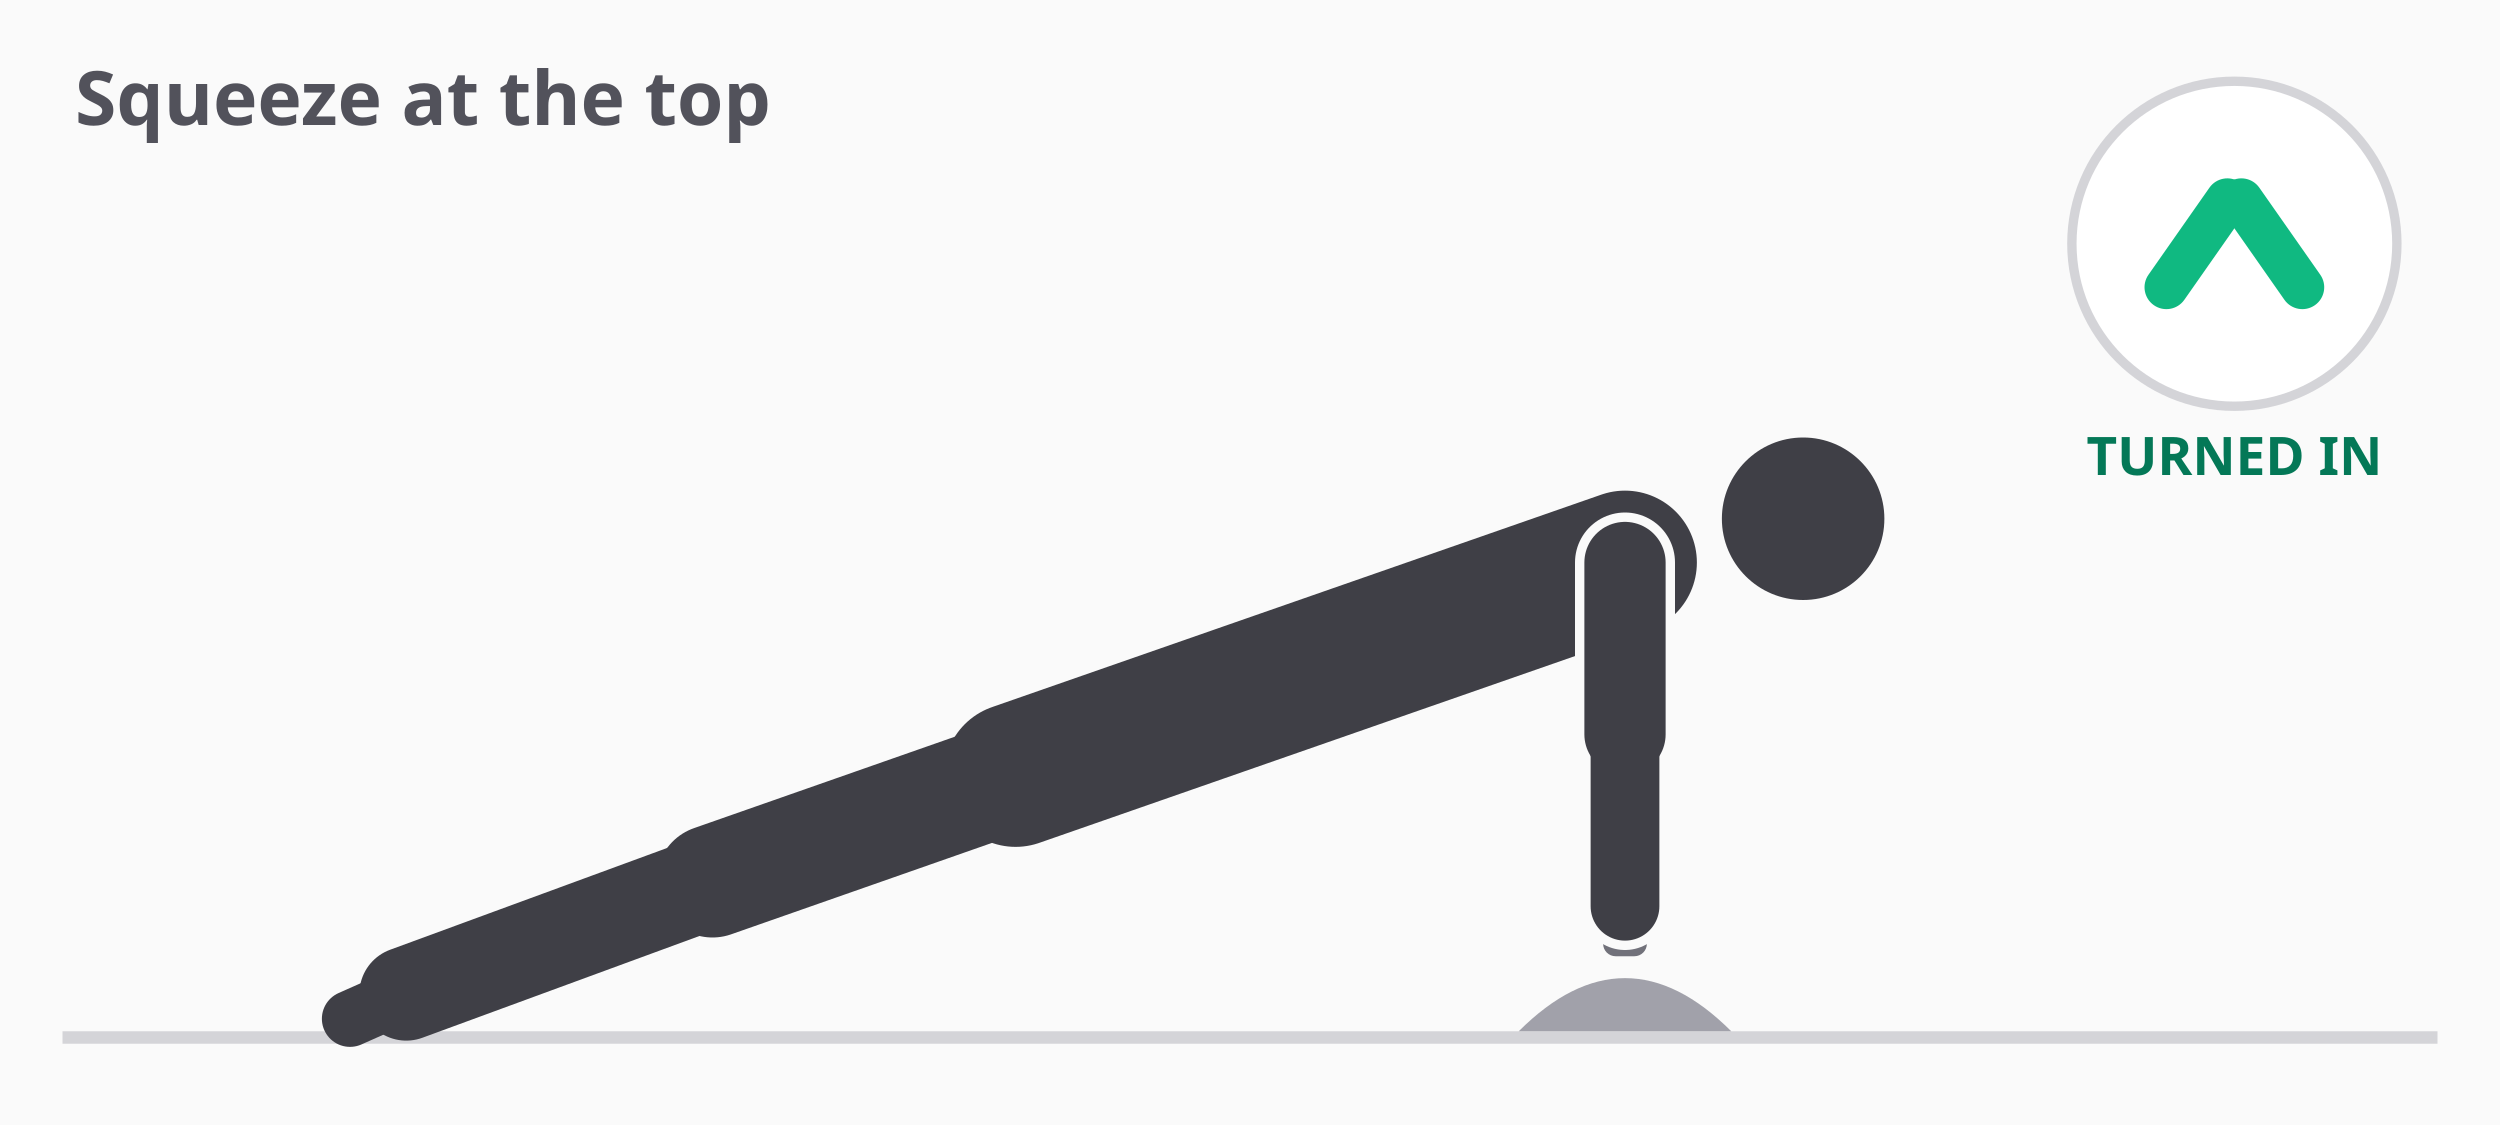
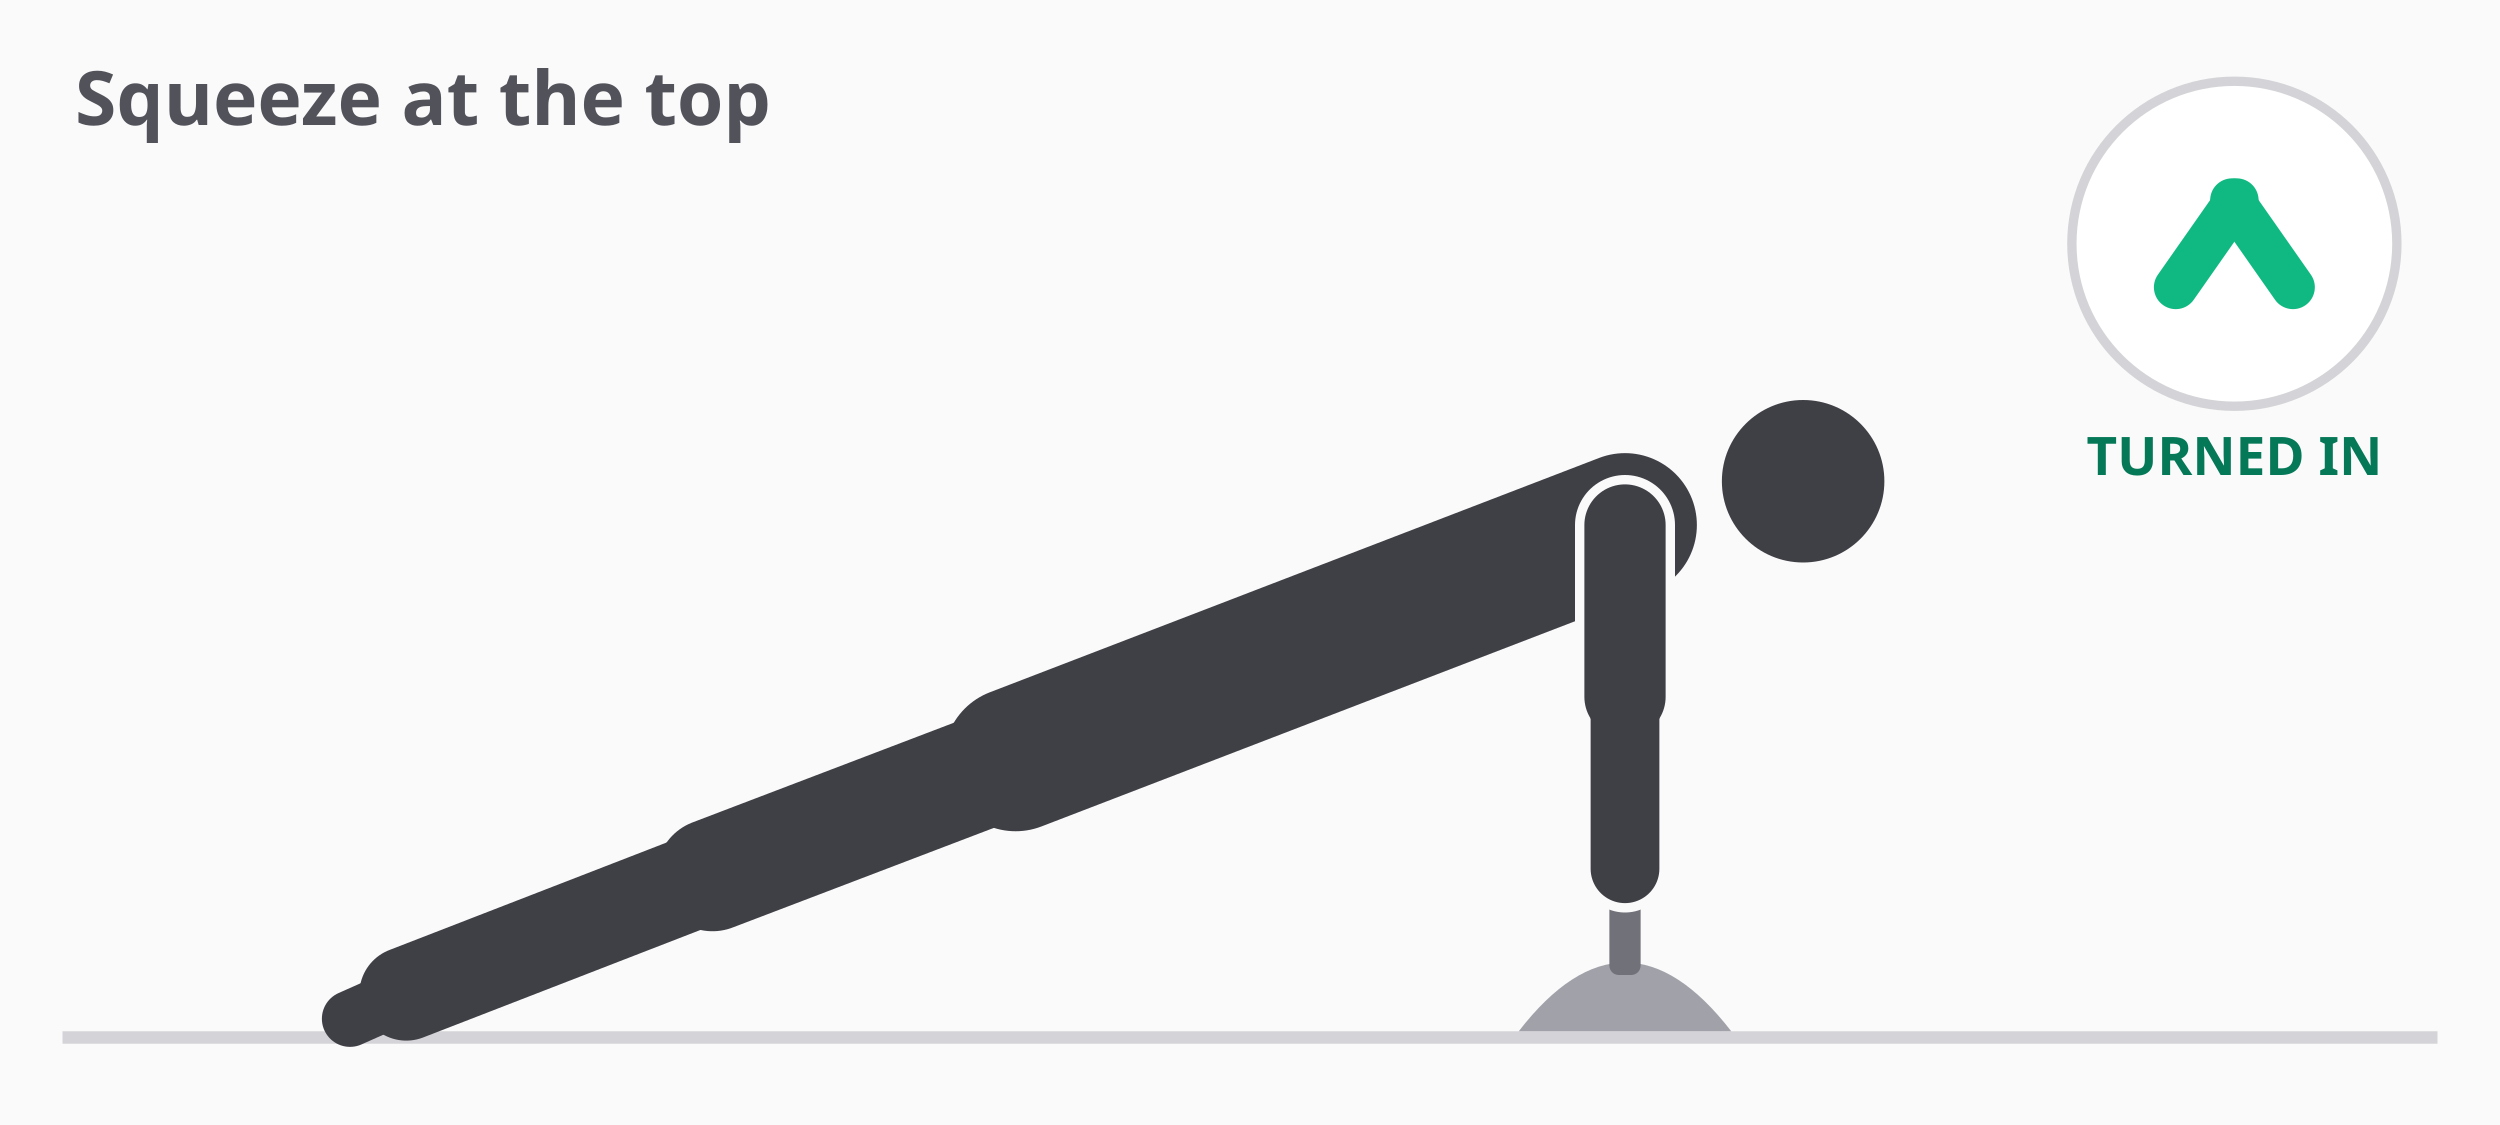
<svg xmlns="http://www.w3.org/2000/svg" viewBox="0 0 800 360">
  <rect width="800" height="360" fill="#fafafa" />
  <line x1="20" y1="332" x2="780" y2="332" stroke="#d4d4d8" stroke-width="4" />
  <text x="24" y="40" font-family="system-ui, sans-serif" font-size="24" font-weight="700" fill="#52525b">Squeeze at the top</text>
  <path d="M130 318 L112 326" stroke="#3f3f46" stroke-width="18" stroke-linecap="round" fill="none" />
-   <path d="M130 318 L228 282" stroke="#3f3f46" stroke-width="30" stroke-linecap="round" fill="none" />
-   <path d="M228 282 L325 248" stroke="#3f3f46" stroke-width="36" stroke-linecap="round" fill="none" />
-   <path d="M325 248 L520 180" stroke="#3f3f46" stroke-width="46" stroke-linecap="round" fill="none" />
-   <circle cx="577" cy="166" r="26" fill="#3f3f46" />
-   <path d="M486 330 Q520 296 554 330 Z" fill="#a1a1aa" />
-   <rect x="513" y="290" width="14" height="16" rx="4" fill="#71717a" />
-   <path d="M520 180 L520 235" stroke="#fafafa" stroke-width="32" stroke-linecap="round" fill="none" />
-   <path d="M520 235 L520 290" stroke="#fafafa" stroke-width="28" stroke-linecap="round" fill="none" />
-   <path d="M520 180 L520 235" stroke="#3f3f46" stroke-width="26" stroke-linecap="round" fill="none" />
-   <path d="M520 235 L520 290" stroke="#3f3f46" stroke-width="22" stroke-linecap="round" fill="none" />
+   <path d="M130 318 L228 280" stroke="#3f3f46" stroke-width="30" stroke-linecap="round" fill="none" />
+   <path d="M228 280 L325 243" stroke="#3f3f46" stroke-width="36" stroke-linecap="round" fill="none" />
+   <path d="M325 243 L520 168" stroke="#3f3f46" stroke-width="46" stroke-linecap="round" fill="none" />
+   <circle cx="577" cy="154" r="26" fill="#3f3f46" />
+   <path d="M486 330 Q520 286 554 330 Z" fill="#a1a1aa" />
+   <rect x="515" y="278" width="10" height="34" rx="3" fill="#71717a" />
+   <rect x="509" y="272" width="22" height="12" rx="6" fill="#52525b" />
+   <path d="M520 168 L520 223" stroke="#fafafa" stroke-width="32" stroke-linecap="round" fill="none" />
+   <path d="M520 223 L520 278" stroke="#fafafa" stroke-width="28" stroke-linecap="round" fill="none" />
+   <path d="M520 168 L520 223" stroke="#3f3f46" stroke-width="26" stroke-linecap="round" fill="none" />
+   <path d="M520 223 L520 278" stroke="#3f3f46" stroke-width="22" stroke-linecap="round" fill="none" />
  <circle cx="715" cy="78" r="52" fill="#ffffff" stroke="#d4d4d8" stroke-width="3" />
-   <rect x="696" y="54" width="14" height="48" rx="7" fill="#10b981" transform="rotate(35 703 78)" />
-   <rect x="720" y="54" width="14" height="48" rx="7" fill="#10b981" transform="rotate(-35 727 78)" />
+   <rect x="699" y="54" width="14" height="48" rx="7" fill="#10b981" transform="rotate(35 706 78)" />
+   <rect x="717" y="54" width="14" height="48" rx="7" fill="#10b981" transform="rotate(-35 724 78)" />
  <text x="715" y="152" text-anchor="middle" font-family="system-ui, sans-serif" font-size="17" font-weight="700" fill="#047857">TURNED IN</text>
</svg>
